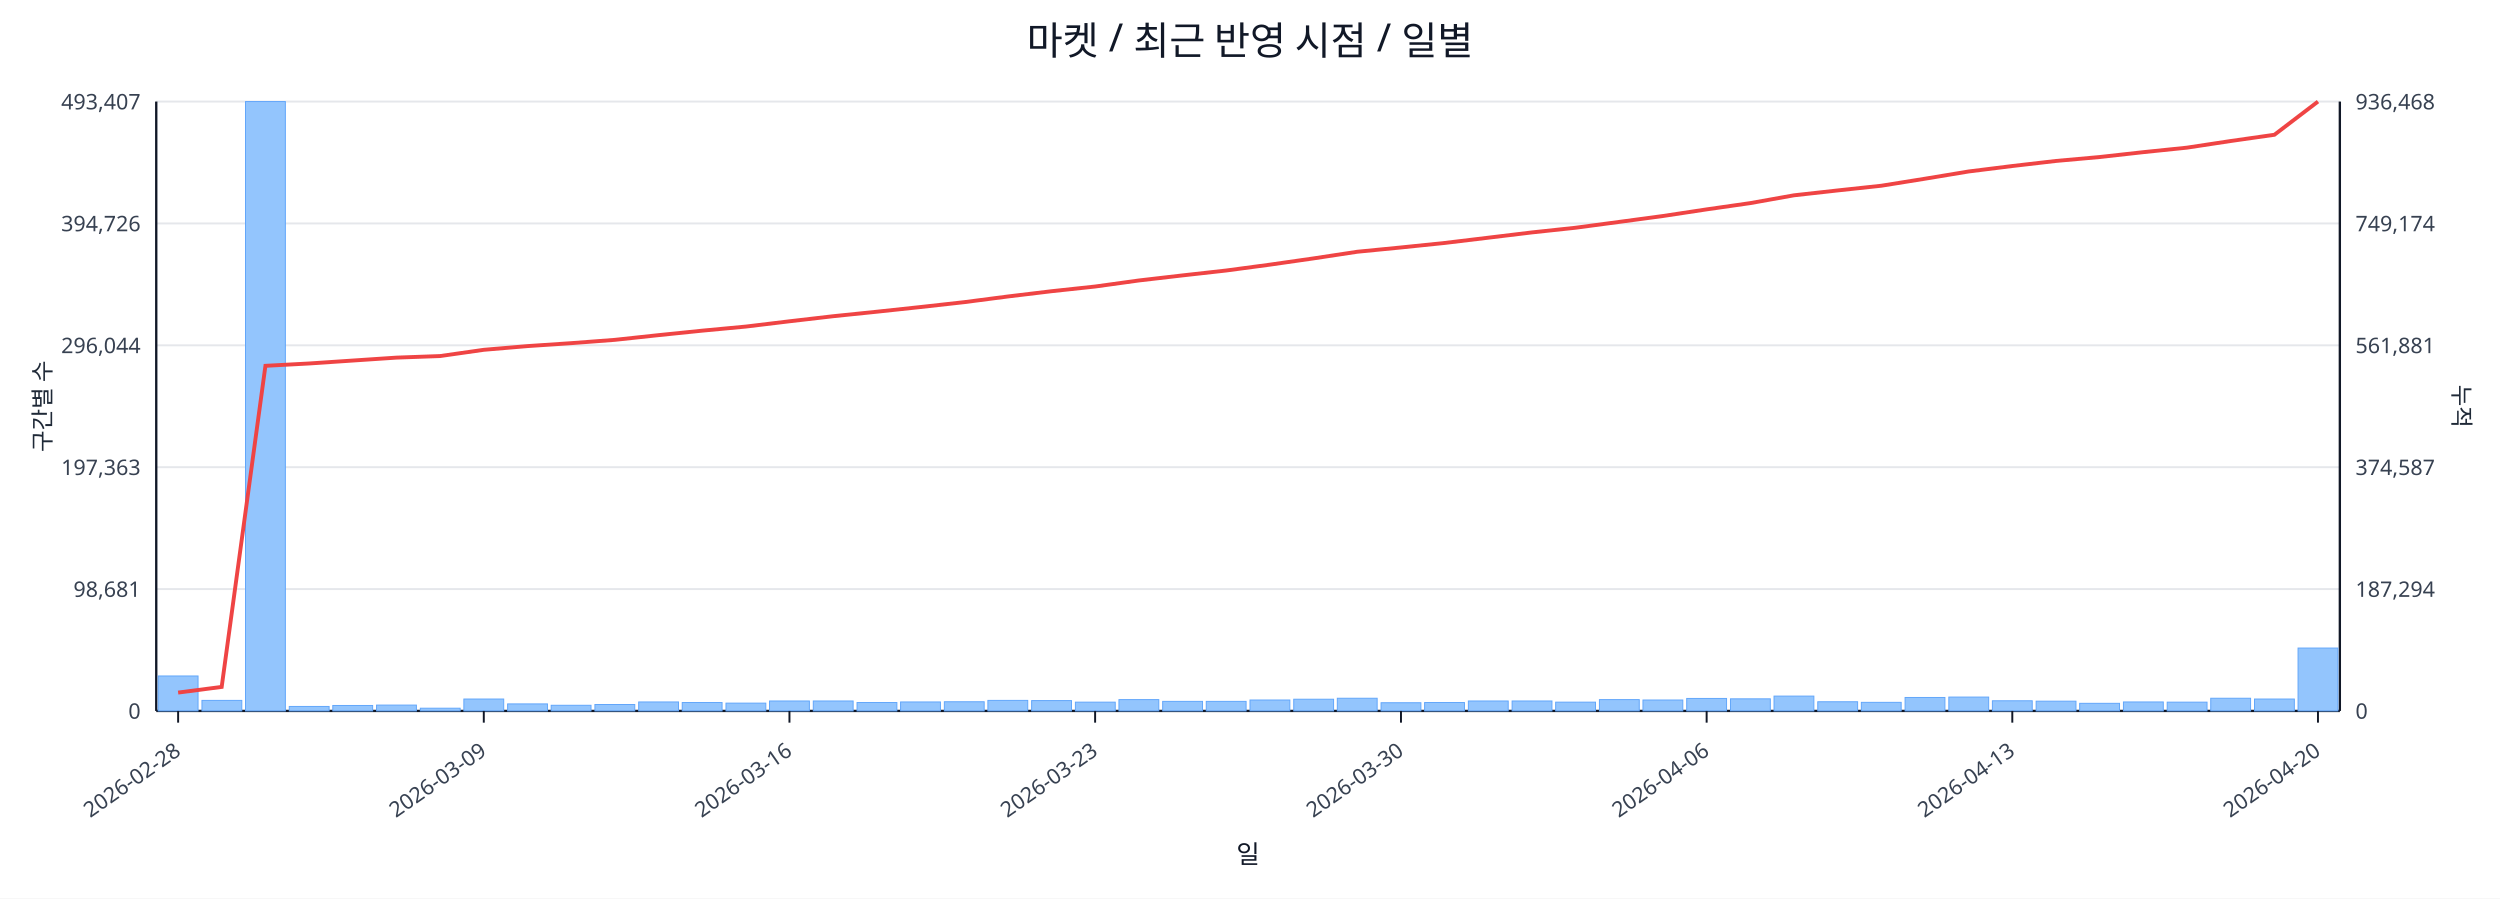
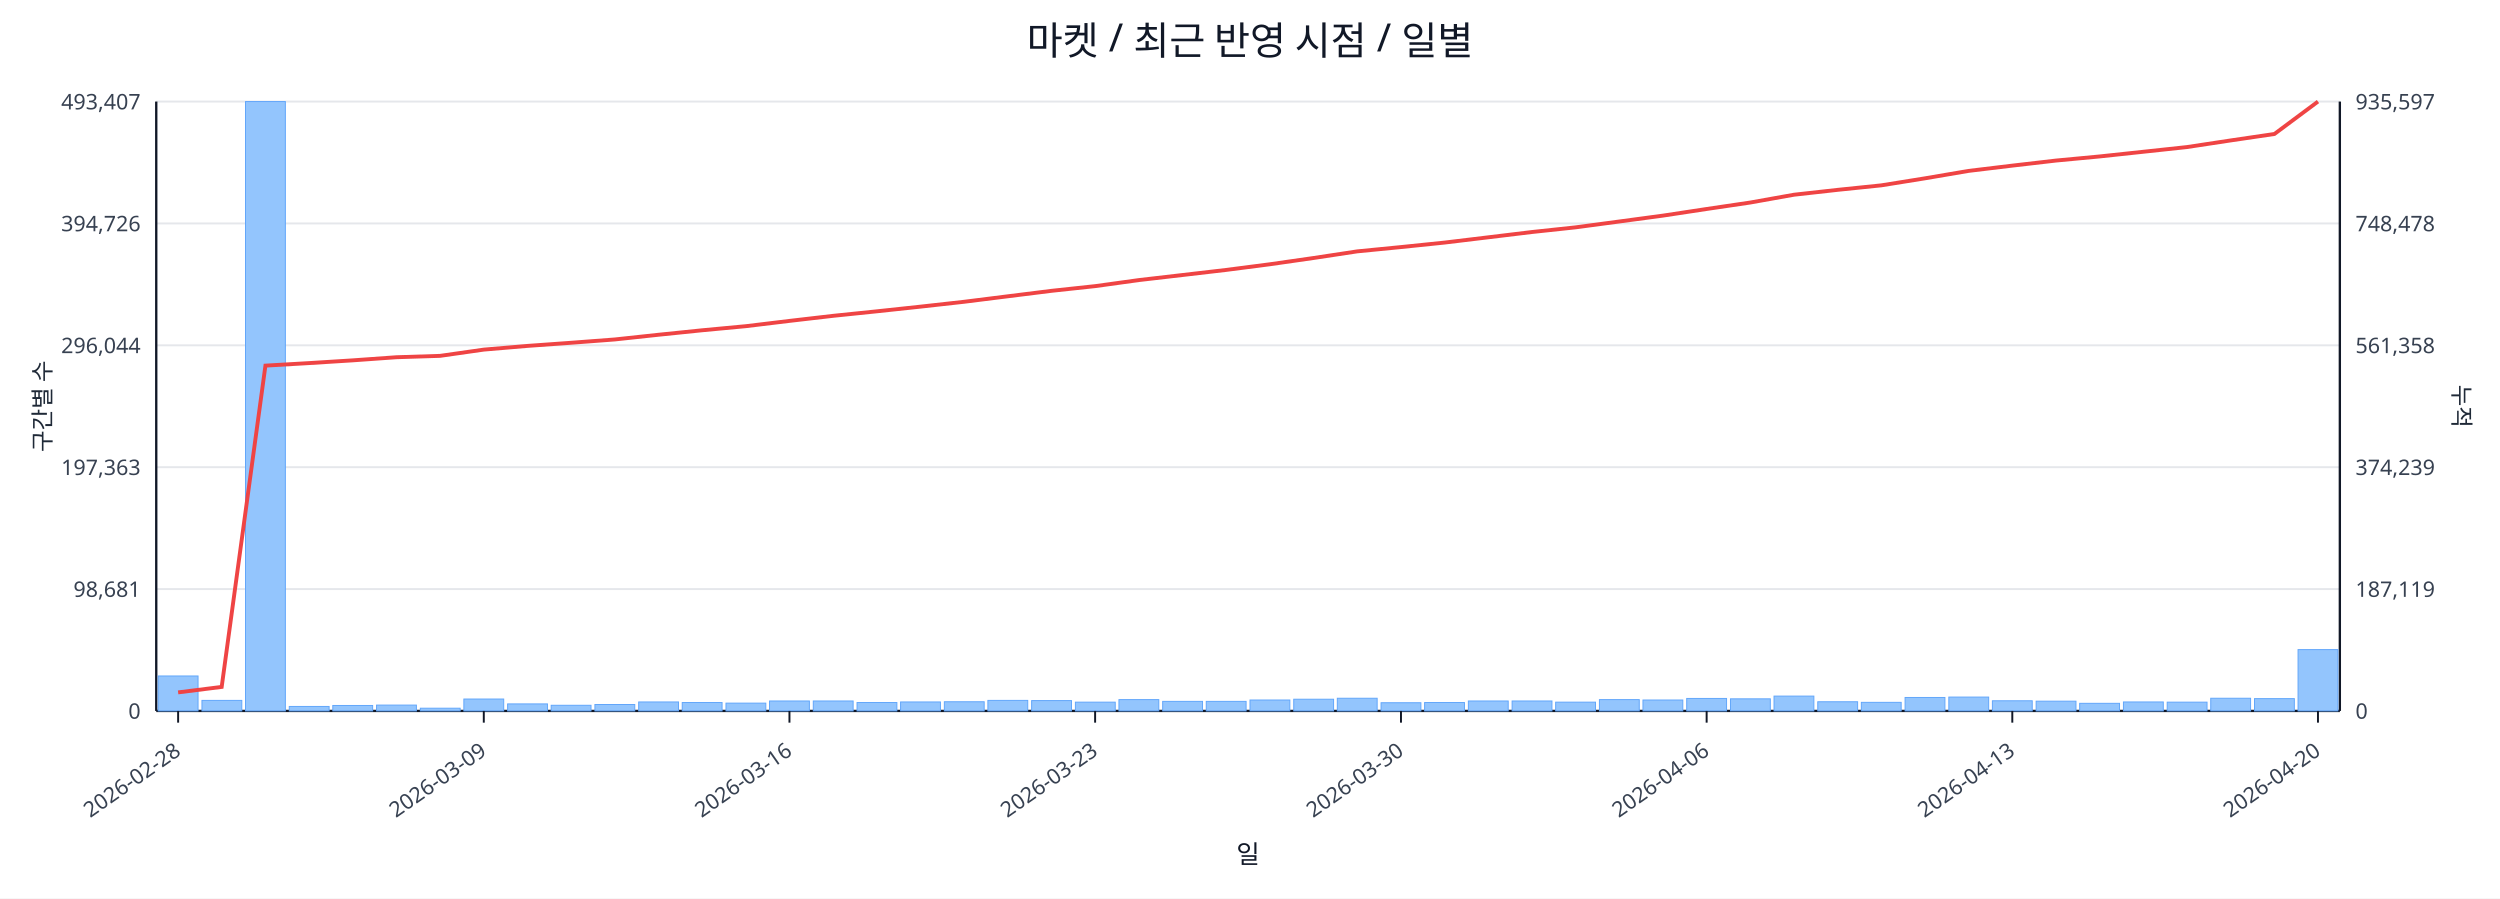
<svg xmlns="http://www.w3.org/2000/svg" width="1280" height="460" viewBox="0 0 1280 460">
  <rect x="0" y="0" width="100%" height="100%" fill="#ffffff" />
  <text x="640.0" y="28" font-size="20" text-anchor="middle" font-family="sans-serif" fill="#111827">마켓 / 최근 반영 시점 / 일별</text>
  <line x1="80.0" y1="52.0" x2="1198.0" y2="52.0" stroke="#e5e7eb" stroke-width="1" />
  <text x="72.0" y="56.0" font-size="11" text-anchor="end" font-family="sans-serif" fill="#374151">493,407</text>
-   <text x="1206.0" y="56.0" font-size="11" text-anchor="start" font-family="sans-serif" fill="#374151">936,468</text>
+   <text x="1206.0" y="56.0" font-size="11" text-anchor="start" font-family="sans-serif" fill="#374151">935,597</text>
  <line x1="80.0" y1="114.4" x2="1198.0" y2="114.4" stroke="#e5e7eb" stroke-width="1" />
  <text x="72.0" y="118.4" font-size="11" text-anchor="end" font-family="sans-serif" fill="#374151">394,726</text>
-   <text x="1206.0" y="118.4" font-size="11" text-anchor="start" font-family="sans-serif" fill="#374151">749,174</text>
+   <text x="1206.0" y="118.4" font-size="11" text-anchor="start" font-family="sans-serif" fill="#374151">748,478</text>
  <line x1="80.0" y1="176.8" x2="1198.0" y2="176.8" stroke="#e5e7eb" stroke-width="1" />
  <text x="72.0" y="180.8" font-size="11" text-anchor="end" font-family="sans-serif" fill="#374151">296,044</text>
-   <text x="1206.0" y="180.8" font-size="11" text-anchor="start" font-family="sans-serif" fill="#374151">561,881</text>
+   <text x="1206.0" y="180.8" font-size="11" text-anchor="start" font-family="sans-serif" fill="#374151">561,358</text>
  <line x1="80.0" y1="239.2" x2="1198.0" y2="239.2" stroke="#e5e7eb" stroke-width="1" />
  <text x="72.0" y="243.2" font-size="11" text-anchor="end" font-family="sans-serif" fill="#374151">197,363</text>
-   <text x="1206.0" y="243.2" font-size="11" text-anchor="start" font-family="sans-serif" fill="#374151">374,587</text>
+   <text x="1206.0" y="243.2" font-size="11" text-anchor="start" font-family="sans-serif" fill="#374151">374,239</text>
  <line x1="80.0" y1="301.6" x2="1198.0" y2="301.6" stroke="#e5e7eb" stroke-width="1" />
  <text x="72.0" y="305.6" font-size="11" text-anchor="end" font-family="sans-serif" fill="#374151">98,681</text>
-   <text x="1206.0" y="305.6" font-size="11" text-anchor="start" font-family="sans-serif" fill="#374151">187,294</text>
+   <text x="1206.0" y="305.6" font-size="11" text-anchor="start" font-family="sans-serif" fill="#374151">187,119</text>
  <line x1="80.0" y1="364.0" x2="1198.0" y2="364.0" stroke="#e5e7eb" stroke-width="1" />
  <text x="72.0" y="368.0" font-size="11" text-anchor="end" font-family="sans-serif" fill="#374151">0</text>
  <text x="1206.0" y="368.0" font-size="11" text-anchor="start" font-family="sans-serif" fill="#374151">0</text>
  <line x1="80.0" y1="364.0" x2="1198.0" y2="364.0" stroke="#111827" stroke-width="1.2" />
  <line x1="80.0" y1="52.0" x2="80.0" y2="364.0" stroke="#111827" stroke-width="1.2" />
  <line x1="1198.0" y1="52.0" x2="1198.0" y2="364.0" stroke="#111827" stroke-width="1.2" />
  <rect x="81.0" y="346.1" width="20.4" height="17.9" fill="#93c5fd" stroke="#60a5fa" stroke-width="0.5" />
  <rect x="103.4" y="358.6" width="20.4" height="5.4" fill="#93c5fd" stroke="#60a5fa" stroke-width="0.5" />
  <rect x="125.7" y="52.0" width="20.4" height="312.0" fill="#93c5fd" stroke="#60a5fa" stroke-width="0.5" />
  <rect x="148.1" y="361.7" width="20.4" height="2.3" fill="#93c5fd" stroke="#60a5fa" stroke-width="0.5" />
  <rect x="170.4" y="361.2" width="20.4" height="2.8" fill="#93c5fd" stroke="#60a5fa" stroke-width="0.5" />
  <rect x="192.8" y="361.0" width="20.4" height="3.0" fill="#93c5fd" stroke="#60a5fa" stroke-width="0.5" />
  <rect x="215.2" y="362.6" width="20.4" height="1.4" fill="#93c5fd" stroke="#60a5fa" stroke-width="0.5" />
  <rect x="237.5" y="357.9" width="20.4" height="6.1" fill="#93c5fd" stroke="#60a5fa" stroke-width="0.5" />
  <rect x="259.9" y="360.4" width="20.4" height="3.6" fill="#93c5fd" stroke="#60a5fa" stroke-width="0.5" />
  <rect x="282.2" y="361.1" width="20.4" height="2.9" fill="#93c5fd" stroke="#60a5fa" stroke-width="0.5" />
  <rect x="304.6" y="360.7" width="20.4" height="3.3" fill="#93c5fd" stroke="#60a5fa" stroke-width="0.5" />
  <rect x="327.0" y="359.4" width="20.4" height="4.6" fill="#93c5fd" stroke="#60a5fa" stroke-width="0.5" />
  <rect x="349.3" y="359.7" width="20.4" height="4.3" fill="#93c5fd" stroke="#60a5fa" stroke-width="0.5" />
  <rect x="371.7" y="360.0" width="20.4" height="4.0" fill="#93c5fd" stroke="#60a5fa" stroke-width="0.5" />
  <rect x="394.0" y="358.9" width="20.4" height="5.1" fill="#93c5fd" stroke="#60a5fa" stroke-width="0.5" />
  <rect x="416.4" y="358.9" width="20.4" height="5.1" fill="#93c5fd" stroke="#60a5fa" stroke-width="0.5" />
  <rect x="438.8" y="359.7" width="20.4" height="4.3" fill="#93c5fd" stroke="#60a5fa" stroke-width="0.5" />
  <rect x="461.1" y="359.4" width="20.4" height="4.6" fill="#93c5fd" stroke="#60a5fa" stroke-width="0.5" />
  <rect x="483.5" y="359.3" width="20.4" height="4.7" fill="#93c5fd" stroke="#60a5fa" stroke-width="0.5" />
  <rect x="505.8" y="358.6" width="20.4" height="5.4" fill="#93c5fd" stroke="#60a5fa" stroke-width="0.5" />
  <rect x="528.2" y="358.7" width="20.4" height="5.3" fill="#93c5fd" stroke="#60a5fa" stroke-width="0.5" />
  <rect x="550.6" y="359.5" width="20.4" height="4.5" fill="#93c5fd" stroke="#60a5fa" stroke-width="0.5" />
  <rect x="572.9" y="358.2" width="20.4" height="5.8" fill="#93c5fd" stroke="#60a5fa" stroke-width="0.5" />
  <rect x="595.3" y="359.1" width="20.4" height="4.9" fill="#93c5fd" stroke="#60a5fa" stroke-width="0.5" />
  <rect x="617.6" y="359.1" width="20.4" height="4.9" fill="#93c5fd" stroke="#60a5fa" stroke-width="0.5" />
  <rect x="640.0" y="358.4" width="20.4" height="5.6" fill="#93c5fd" stroke="#60a5fa" stroke-width="0.5" />
  <rect x="662.4" y="358.0" width="20.4" height="6.0" fill="#93c5fd" stroke="#60a5fa" stroke-width="0.5" />
  <rect x="684.7" y="357.5" width="20.4" height="6.5" fill="#93c5fd" stroke="#60a5fa" stroke-width="0.5" />
  <rect x="707.1" y="359.8" width="20.4" height="4.2" fill="#93c5fd" stroke="#60a5fa" stroke-width="0.5" />
  <rect x="729.4" y="359.7" width="20.4" height="4.3" fill="#93c5fd" stroke="#60a5fa" stroke-width="0.5" />
  <rect x="751.8" y="358.9" width="20.4" height="5.1" fill="#93c5fd" stroke="#60a5fa" stroke-width="0.5" />
  <rect x="774.2" y="358.9" width="20.4" height="5.1" fill="#93c5fd" stroke="#60a5fa" stroke-width="0.5" />
  <rect x="796.5" y="359.5" width="20.4" height="4.5" fill="#93c5fd" stroke="#60a5fa" stroke-width="0.5" />
  <rect x="818.9" y="358.2" width="20.4" height="5.8" fill="#93c5fd" stroke="#60a5fa" stroke-width="0.5" />
  <rect x="841.2" y="358.4" width="20.4" height="5.6" fill="#93c5fd" stroke="#60a5fa" stroke-width="0.5" />
  <rect x="863.6" y="357.6" width="20.4" height="6.4" fill="#93c5fd" stroke="#60a5fa" stroke-width="0.5" />
  <rect x="886.0" y="357.8" width="20.4" height="6.2" fill="#93c5fd" stroke="#60a5fa" stroke-width="0.5" />
  <rect x="908.3" y="356.4" width="20.4" height="7.6" fill="#93c5fd" stroke="#60a5fa" stroke-width="0.5" />
  <rect x="930.7" y="359.3" width="20.4" height="4.7" fill="#93c5fd" stroke="#60a5fa" stroke-width="0.5" />
  <rect x="953.0" y="359.6" width="20.4" height="4.4" fill="#93c5fd" stroke="#60a5fa" stroke-width="0.5" />
  <rect x="975.4" y="357.1" width="20.4" height="6.9" fill="#93c5fd" stroke="#60a5fa" stroke-width="0.5" />
  <rect x="997.8" y="356.9" width="20.4" height="7.1" fill="#93c5fd" stroke="#60a5fa" stroke-width="0.5" />
  <rect x="1020.1" y="358.8" width="20.4" height="5.2" fill="#93c5fd" stroke="#60a5fa" stroke-width="0.5" />
  <rect x="1042.5" y="359.0" width="20.4" height="5.0" fill="#93c5fd" stroke="#60a5fa" stroke-width="0.5" />
  <rect x="1064.8" y="360.1" width="20.4" height="3.9" fill="#93c5fd" stroke="#60a5fa" stroke-width="0.5" />
  <rect x="1087.2" y="359.4" width="20.4" height="4.6" fill="#93c5fd" stroke="#60a5fa" stroke-width="0.5" />
  <rect x="1109.6" y="359.5" width="20.4" height="4.5" fill="#93c5fd" stroke="#60a5fa" stroke-width="0.5" />
  <rect x="1131.9" y="357.5" width="20.4" height="6.5" fill="#93c5fd" stroke="#60a5fa" stroke-width="0.5" />
-   <rect x="1154.3" y="357.9" width="20.4" height="6.1" fill="#93c5fd" stroke="#60a5fa" stroke-width="0.5" />
-   <rect x="1176.6" y="331.8" width="20.4" height="32.2" fill="#93c5fd" stroke="#60a5fa" stroke-width="0.5" />
-   <polyline fill="none" stroke="#ef4444" stroke-width="2" points="91.2,354.6 113.5,351.7 135.9,187.3 158.3,186.1 180.6,184.6 203.0,183.1 225.3,182.3 247.7,179.1 270.1,177.2 292.4,175.7 314.8,174.0 337.1,171.6 359.5,169.3 381.9,167.2 404.2,164.5 426.6,161.9 448.9,159.6 471.3,157.2 493.7,154.7 516.0,151.8 538.4,149.1 560.7,146.7 583.1,143.6 605.5,141.0 627.8,138.5 650.2,135.5 672.5,132.3 694.9,128.9 717.3,126.7 739.6,124.4 762.0,121.7 784.3,119.0 806.7,116.6 829.1,113.6 851.4,110.6 873.8,107.2 896.1,104.0 918.5,100.0 940.9,97.5 963.2,95.1 985.6,91.5 1007.9,87.8 1030.3,85.0 1052.7,82.4 1075.0,80.4 1097.4,77.9 1119.7,75.6 1142.1,72.2 1164.5,69.0 1186.8,52.0" />
+   <rect x="1154.3" y="357.7" width="20.4" height="6.3" fill="#93c5fd" stroke="#60a5fa" stroke-width="0.5" />
+   <rect x="1176.6" y="332.6" width="20.4" height="31.4" fill="#93c5fd" stroke="#60a5fa" stroke-width="0.5" />
+   <polyline fill="none" stroke="#ef4444" stroke-width="2" points="91.2,354.5 113.5,351.7 135.9,187.2 158.3,185.9 180.6,184.5 203.0,182.9 225.3,182.2 247.7,179.0 270.1,177.1 292.4,175.5 314.8,173.8 337.1,171.4 359.5,169.1 381.9,167.0 404.2,164.3 426.6,161.7 448.9,159.4 471.3,157.0 493.7,154.5 516.0,151.7 538.4,148.9 560.7,146.5 583.1,143.4 605.5,140.8 627.8,138.2 650.2,135.3 672.5,132.1 694.9,128.7 717.3,126.5 739.6,124.2 762.0,121.5 784.3,118.8 806.7,116.4 829.1,113.4 851.4,110.4 873.8,107.0 896.1,103.7 918.5,99.7 940.9,97.2 963.2,94.9 985.6,91.3 1007.9,87.5 1030.3,84.8 1052.7,82.2 1075.0,80.1 1097.4,77.7 1119.7,75.3 1142.1,71.9 1164.5,68.6 1186.8,52.0" />
  <line x1="91.2" y1="364.0" x2="91.2" y2="370.0" stroke="#111827" stroke-width="1" />
  <text x="93.2" y="386.0" font-size="11" text-anchor="end" transform="rotate(-35 93.2 386.0)" font-family="sans-serif" fill="#374151">2026-02-28</text>
  <line x1="247.7" y1="364.0" x2="247.7" y2="370.0" stroke="#111827" stroke-width="1" />
  <text x="249.7" y="386.0" font-size="11" text-anchor="end" transform="rotate(-35 249.7 386.0)" font-family="sans-serif" fill="#374151">2026-03-09</text>
  <line x1="404.2" y1="364.0" x2="404.2" y2="370.0" stroke="#111827" stroke-width="1" />
  <text x="406.2" y="386.0" font-size="11" text-anchor="end" transform="rotate(-35 406.2 386.0)" font-family="sans-serif" fill="#374151">2026-03-16</text>
  <line x1="560.7" y1="364.0" x2="560.7" y2="370.0" stroke="#111827" stroke-width="1" />
  <text x="562.7" y="386.0" font-size="11" text-anchor="end" transform="rotate(-35 562.7 386.0)" font-family="sans-serif" fill="#374151">2026-03-23</text>
  <line x1="717.3" y1="364.0" x2="717.3" y2="370.0" stroke="#111827" stroke-width="1" />
  <text x="719.3" y="386.0" font-size="11" text-anchor="end" transform="rotate(-35 719.3 386.0)" font-family="sans-serif" fill="#374151">2026-03-30</text>
  <line x1="873.8" y1="364.0" x2="873.8" y2="370.0" stroke="#111827" stroke-width="1" />
  <text x="875.8" y="386.0" font-size="11" text-anchor="end" transform="rotate(-35 875.8 386.0)" font-family="sans-serif" fill="#374151">2026-04-06</text>
  <line x1="1030.3" y1="364.0" x2="1030.3" y2="370.0" stroke="#111827" stroke-width="1" />
  <text x="1032.3" y="386.0" font-size="11" text-anchor="end" transform="rotate(-35 1032.3 386.0)" font-family="sans-serif" fill="#374151">2026-04-13</text>
  <line x1="1186.8" y1="364.0" x2="1186.8" y2="370.0" stroke="#111827" stroke-width="1" />
  <text x="1188.8" y="386.0" font-size="11" text-anchor="end" transform="rotate(-35 1188.8 386.0)" font-family="sans-serif" fill="#374151">2026-04-20</text>
  <text x="26" y="208.0" font-size="12" transform="rotate(-90 26 208.0)" text-anchor="middle" font-family="sans-serif" fill="#1f2937">구간별 수</text>
  <text x="1256.0" y="208.0" font-size="12" transform="rotate(90 1256.0 208.0)" text-anchor="middle" font-family="sans-serif" fill="#1f2937">누적</text>
  <text x="639.0" y="442.0" font-size="13" text-anchor="middle" font-family="sans-serif" fill="#111827">일</text>
</svg>
